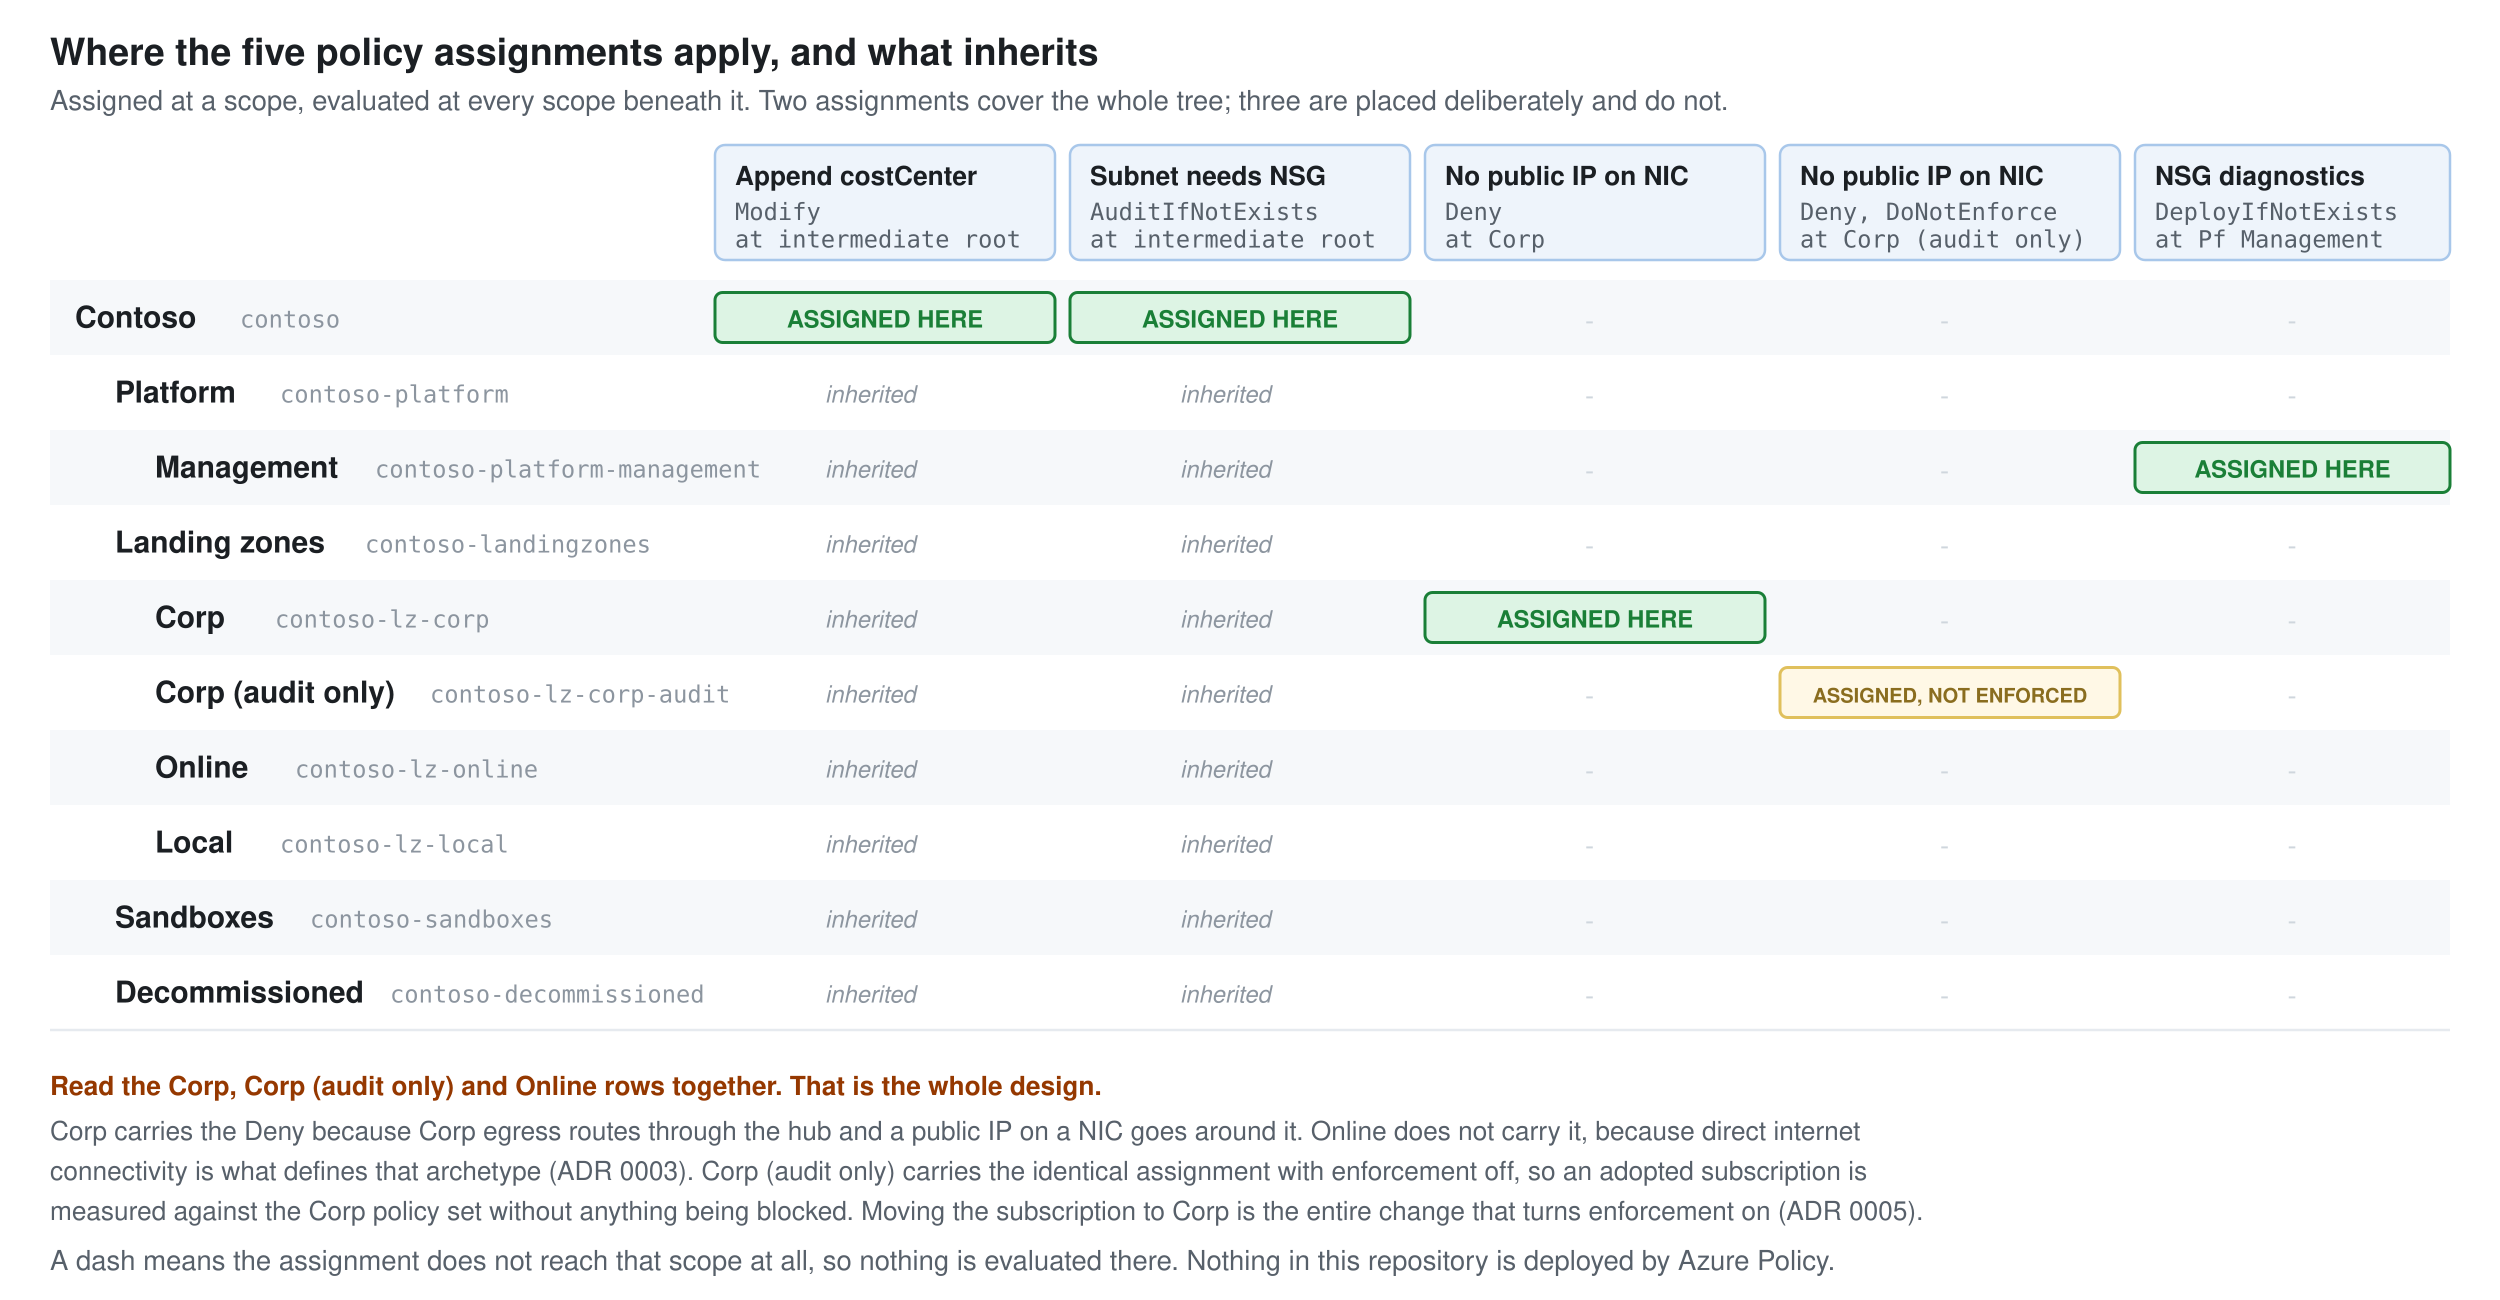
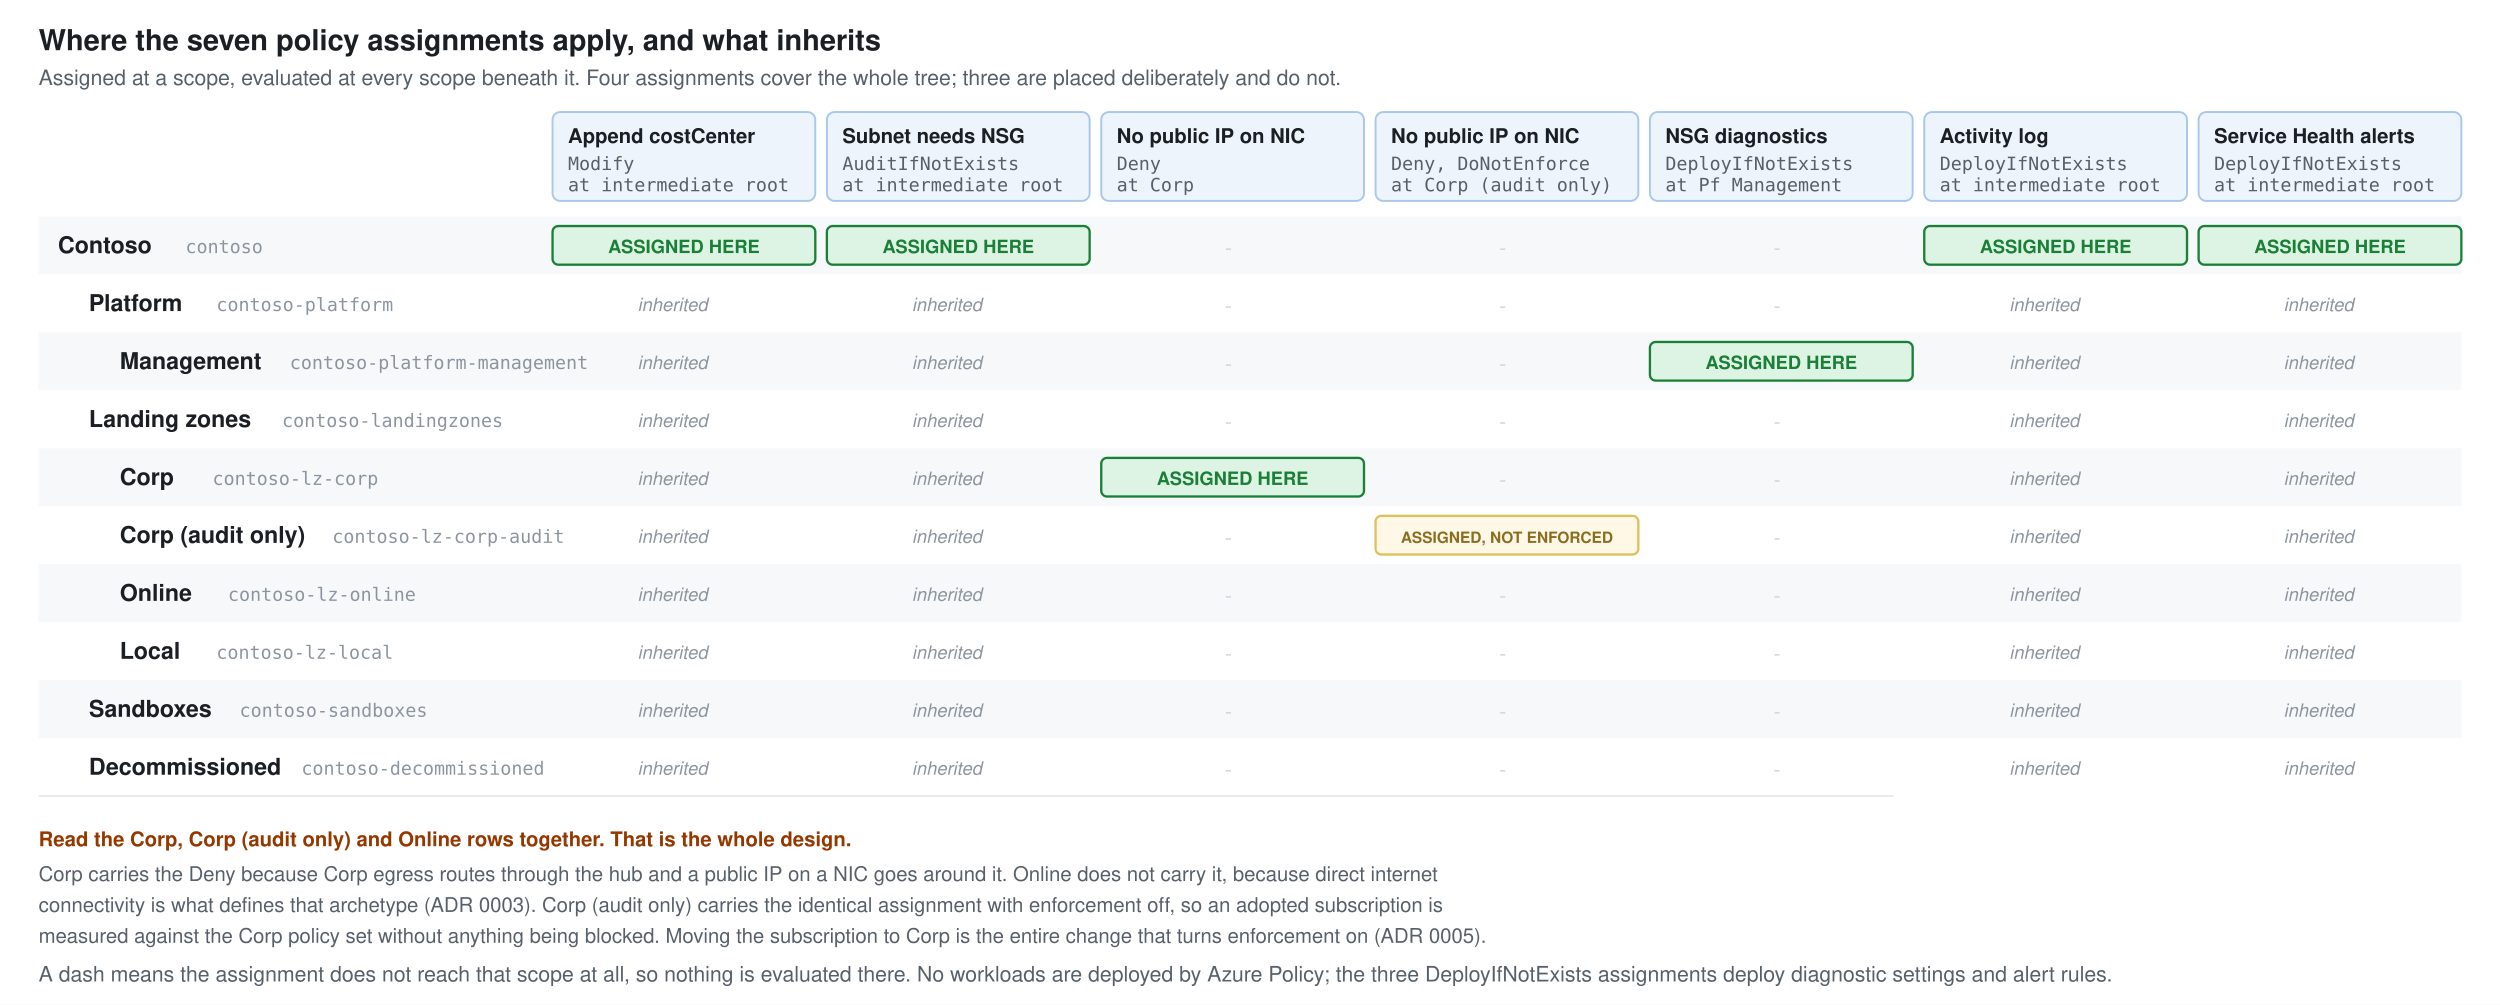
- <svg xmlns="http://www.w3.org/2000/svg" viewBox="0 0 1000 520" width="1000" height="520" font-family="ui-sans-serif, -apple-system, Segoe UI, Helvetica, Arial, sans-serif">
+ <svg xmlns="http://www.w3.org/2000/svg" viewBox="0 0 1294 520" width="1294" height="520" font-family="ui-sans-serif, -apple-system, Segoe UI, Helvetica, Arial, sans-serif">
  <style>
    .hdr    { fill: #eef4fb; stroke: #a8c7ea; stroke-width: 1; rx: 4; }
    .rowa   { fill: #ffffff; }
    .rowb   { fill: #f6f8fa; }
    .rowl   { stroke: #e6eaef; stroke-width: 1; }
    .assign { fill: #ddf4e4; stroke: #1a7f37; stroke-width: 1.2; rx: 3; }
    .audit  { fill: #fff8e6; stroke: #e0c05c; stroke-width: 1.2; rx: 3; }
    .title  { fill: #1b1f23; font-size: 15px; font-weight: 700; }
    .cap    { fill: #57606a; font-size: 11px; }
    .colh   { fill: #1b1f23; font-size: 10.5px; font-weight: 700; }
    .colhs  { fill: #57606a; font-size: 9.5px; font-family: ui-monospace, SFMono-Regular, Menlo, Consolas, monospace; }
    .mg     { fill: #1b1f23; font-size: 12px; font-weight: 600; }
    .mgid   { fill: #8c959f; font-size: 9.5px; font-family: ui-monospace, SFMono-Regular, Menlo, Consolas, monospace; }
    .atxt   { fill: #1a7f37; font-size: 9.5px; font-weight: 700; }
    .autxt  { fill: #8a6d1f; font-size: 8px; font-weight: 700; }
    .inh    { fill: #8c959f; font-size: 9.5px; font-style: italic; }
    .none   { fill: #cfd6dd; font-size: 11px; }
    .note   { fill: #57606a; font-size: 10.5px; }
    .flag   { fill: #953800; font-size: 10.5px; font-weight: 600; }
    .bg     { fill: #ffffff; }

    /* Readable on a dark page. GitHub renders this from the reader's
       browser setting, so the diagram follows the surrounding theme. */
    @media (prefers-color-scheme: dark) {
      .hdr    { fill: #1a2b3d; stroke: #5288bd; stroke-width: 1; rx: 4; }
      .rowa   { fill: #232a35; }
      .rowb   { fill: #262e3a; }
      .rowl   { stroke: #2e3743; stroke-width: 1; }
      .assign { fill: #14321f; stroke: #46c464; stroke-width: 1.2; rx: 3; }
      .audit  { fill: #2f2917; stroke: #907a33; stroke-width: 1.2; rx: 3; }
      .title  { fill: #e8eef4; font-size: 15px; font-weight: 700; }
      .cap    { fill: #a7b1bd; font-size: 11px; }
      .colh   { fill: #e8eef4; font-size: 10.5px; font-weight: 700; }
      .colhs  { fill: #a7b1bd; font-size: 9.5px; font-family: ui-monospace, SFMono-Regular, Menlo, Consolas, monospace; }
      .mg     { fill: #e8eef4; font-size: 12px; font-weight: 600; }
      .mgid   { fill: #808b98; font-size: 9.5px; font-family: ui-monospace, SFMono-Regular, Menlo, Consolas, monospace; }
      .atxt   { fill: #46c464; font-size: 9.5px; font-weight: 700; }
      .autxt  { fill: #dcb95a; font-size: 8px; font-weight: 700; }
      .inh    { fill: #808b98; font-size: 9.5px; font-style: italic; }
      .none   { fill: #414b59; font-size: 11px; }
      .note   { fill: #a7b1bd; font-size: 10.5px; }
      .flag   { fill: #e8944e; font-size: 10.5px; font-weight: 600; }
      .bg     { fill: #1b212b; }
    }
  </style>
-   <rect class="bg" x="0" y="0" width="1000" height="520" />
-   <text class="title" x="20" y="26">Where the five policy assignments apply, and what inherits</text>
-   <text class="cap" x="20" y="44">Assigned at a scope, evaluated at every scope beneath it. Two assignments cover the whole tree; three are placed deliberately and do not.</text>
+   <rect class="bg" x="0" y="0" width="1294" height="520" />
+   <text class="title" x="20" y="26">Where the seven policy assignments apply, and what inherits</text>
+   <text class="cap" x="20" y="44">Assigned at a scope, evaluated at every scope beneath it. Four assignments cover the whole tree; three are placed deliberately and do not.</text>
  <rect class="hdr" x="286" y="58" width="136" height="46" />
  <text class="colh" x="294" y="74">Append costCenter</text>
  <text class="colhs" x="294" y="88">Modify</text>
  <text class="colhs" x="294" y="99">at intermediate root</text>
  <rect class="hdr" x="428" y="58" width="136" height="46" />
  <text class="colh" x="436" y="74">Subnet needs NSG</text>
  <text class="colhs" x="436" y="88">AuditIfNotExists</text>
  <text class="colhs" x="436" y="99">at intermediate root</text>
  <rect class="hdr" x="570" y="58" width="136" height="46" />
  <text class="colh" x="578" y="74">No public IP on NIC</text>
  <text class="colhs" x="578" y="88">Deny</text>
  <text class="colhs" x="578" y="99">at Corp</text>
  <rect class="hdr" x="712" y="58" width="136" height="46" />
  <text class="colh" x="720" y="74">No public IP on NIC</text>
  <text class="colhs" x="720" y="88">Deny, DoNotEnforce</text>
  <text class="colhs" x="720" y="99">at Corp (audit only)</text>
-   <rect class="hdr" x="854" y="58" width="126" height="46" />
+   <rect class="hdr" x="854" y="58" width="136" height="46" />
  <text class="colh" x="862" y="74">NSG diagnostics</text>
  <text class="colhs" x="862" y="88">DeployIfNotExists</text>
  <text class="colhs" x="862" y="99">at Pf Management</text>
-   <rect class="rowb" x="20" y="112" width="960" height="30" />
+   <rect class="hdr" x="996" y="58" width="136" height="46" />
+   <text class="colh" x="1004" y="74">Activity log</text>
+   <text class="colhs" x="1004" y="88">DeployIfNotExists</text>
+   <text class="colhs" x="1004" y="99">at intermediate root</text>
+   <rect class="hdr" x="1138" y="58" width="136" height="46" />
+   <text class="colh" x="1146" y="74">Service Health alerts</text>
+   <text class="colhs" x="1146" y="88">DeployIfNotExists</text>
+   <text class="colhs" x="1146" y="99">at intermediate root</text>
+   <rect class="rowb" x="20" y="112" width="1254" height="30" />
  <text class="mg" x="30" y="131">Contoso</text>
  <text class="mgid" x="96" y="131">contoso</text>
  <rect class="assign" x="286" y="117" width="136" height="20" />
  <text class="atxt" x="354" y="131" text-anchor="middle">ASSIGNED HERE</text>
  <rect class="assign" x="428" y="117" width="136" height="20" />
  <text class="atxt" x="496" y="131" text-anchor="middle">ASSIGNED HERE</text>
  <text class="none" x="634" y="132">-</text>
  <text class="none" x="776" y="132">-</text>
-   <text class="none" x="915" y="132">-</text>
-   <rect class="rowa" x="20" y="142" width="960" height="30" />
+   <text class="none" x="918" y="132">-</text>
+   <rect class="assign" x="996" y="117" width="136" height="20" />
+   <text class="atxt" x="1064" y="131" text-anchor="middle">ASSIGNED HERE</text>
+   <rect class="assign" x="1138" y="117" width="136" height="20" />
+   <text class="atxt" x="1206" y="131" text-anchor="middle">ASSIGNED HERE</text>
+   <rect class="rowa" x="20" y="142" width="1254" height="30" />
  <text class="mg" x="46" y="161">Platform</text>
  <text class="mgid" x="112" y="161">contoso-platform</text>
  <text class="inh" x="330" y="161">inherited</text>
  <text class="inh" x="472" y="161">inherited</text>
  <text class="none" x="634" y="162">-</text>
  <text class="none" x="776" y="162">-</text>
-   <text class="none" x="915" y="162">-</text>
-   <rect class="rowb" x="20" y="172" width="960" height="30" />
+   <text class="none" x="918" y="162">-</text>
+   <text class="inh" x="1040" y="161">inherited</text>
+   <text class="inh" x="1182" y="161">inherited</text>
+   <rect class="rowb" x="20" y="172" width="1254" height="30" />
  <text class="mg" x="62" y="191">Management</text>
  <text class="mgid" x="150" y="191">contoso-platform-management</text>
  <text class="inh" x="330" y="191">inherited</text>
  <text class="inh" x="472" y="191">inherited</text>
  <text class="none" x="634" y="192">-</text>
  <text class="none" x="776" y="192">-</text>
-   <rect class="assign" x="854" y="177" width="126" height="20" />
-   <text class="atxt" x="917" y="191" text-anchor="middle">ASSIGNED HERE</text>
-   <rect class="rowa" x="20" y="202" width="960" height="30" />
+   <rect class="assign" x="854" y="177" width="136" height="20" />
+   <text class="atxt" x="922" y="191" text-anchor="middle">ASSIGNED HERE</text>
+   <text class="inh" x="1040" y="191">inherited</text>
+   <text class="inh" x="1182" y="191">inherited</text>
+   <rect class="rowa" x="20" y="202" width="1254" height="30" />
  <text class="mg" x="46" y="221">Landing zones</text>
  <text class="mgid" x="146" y="221">contoso-landingzones</text>
  <text class="inh" x="330" y="221">inherited</text>
  <text class="inh" x="472" y="221">inherited</text>
  <text class="none" x="634" y="222">-</text>
  <text class="none" x="776" y="222">-</text>
-   <text class="none" x="915" y="222">-</text>
-   <rect class="rowb" x="20" y="232" width="960" height="30" />
+   <text class="none" x="918" y="222">-</text>
+   <text class="inh" x="1040" y="221">inherited</text>
+   <text class="inh" x="1182" y="221">inherited</text>
+   <rect class="rowb" x="20" y="232" width="1254" height="30" />
  <text class="mg" x="62" y="251">Corp</text>
  <text class="mgid" x="110" y="251">contoso-lz-corp</text>
  <text class="inh" x="330" y="251">inherited</text>
  <text class="inh" x="472" y="251">inherited</text>
  <rect class="assign" x="570" y="237" width="136" height="20" />
  <text class="atxt" x="638" y="251" text-anchor="middle">ASSIGNED HERE</text>
  <text class="none" x="776" y="252">-</text>
-   <text class="none" x="915" y="252">-</text>
-   <rect class="rowa" x="20" y="262" width="960" height="30" />
+   <text class="none" x="918" y="252">-</text>
+   <text class="inh" x="1040" y="251">inherited</text>
+   <text class="inh" x="1182" y="251">inherited</text>
+   <rect class="rowa" x="20" y="262" width="1254" height="30" />
  <text class="mg" x="62" y="281">Corp (audit only)</text>
  <text class="mgid" x="172" y="281">contoso-lz-corp-audit</text>
  <text class="inh" x="330" y="281">inherited</text>
  <text class="inh" x="472" y="281">inherited</text>
  <text class="none" x="634" y="282">-</text>
  <rect class="audit" x="712" y="267" width="136" height="20" />
  <text class="autxt" x="780" y="281" text-anchor="middle">ASSIGNED, NOT ENFORCED</text>
-   <text class="none" x="915" y="282">-</text>
-   <rect class="rowb" x="20" y="292" width="960" height="30" />
+   <text class="none" x="918" y="282">-</text>
+   <text class="inh" x="1040" y="281">inherited</text>
+   <text class="inh" x="1182" y="281">inherited</text>
+   <rect class="rowb" x="20" y="292" width="1254" height="30" />
  <text class="mg" x="62" y="311">Online</text>
  <text class="mgid" x="118" y="311">contoso-lz-online</text>
  <text class="inh" x="330" y="311">inherited</text>
  <text class="inh" x="472" y="311">inherited</text>
  <text class="none" x="634" y="312">-</text>
  <text class="none" x="776" y="312">-</text>
-   <text class="none" x="915" y="312">-</text>
-   <rect class="rowa" x="20" y="322" width="960" height="30" />
+   <text class="none" x="918" y="312">-</text>
+   <text class="inh" x="1040" y="311">inherited</text>
+   <text class="inh" x="1182" y="311">inherited</text>
+   <rect class="rowa" x="20" y="322" width="1254" height="30" />
  <text class="mg" x="62" y="341">Local</text>
  <text class="mgid" x="112" y="341">contoso-lz-local</text>
  <text class="inh" x="330" y="341">inherited</text>
  <text class="inh" x="472" y="341">inherited</text>
  <text class="none" x="634" y="342">-</text>
  <text class="none" x="776" y="342">-</text>
-   <text class="none" x="915" y="342">-</text>
-   <rect class="rowb" x="20" y="352" width="960" height="30" />
+   <text class="none" x="918" y="342">-</text>
+   <text class="inh" x="1040" y="341">inherited</text>
+   <text class="inh" x="1182" y="341">inherited</text>
+   <rect class="rowb" x="20" y="352" width="1254" height="30" />
  <text class="mg" x="46" y="371">Sandboxes</text>
  <text class="mgid" x="124" y="371">contoso-sandboxes</text>
  <text class="inh" x="330" y="371">inherited</text>
  <text class="inh" x="472" y="371">inherited</text>
  <text class="none" x="634" y="372">-</text>
  <text class="none" x="776" y="372">-</text>
-   <text class="none" x="915" y="372">-</text>
-   <rect class="rowa" x="20" y="382" width="960" height="30" />
+   <text class="none" x="918" y="372">-</text>
+   <text class="inh" x="1040" y="371">inherited</text>
+   <text class="inh" x="1182" y="371">inherited</text>
+   <rect class="rowa" x="20" y="382" width="1254" height="30" />
  <text class="mg" x="46" y="401">Decommissioned</text>
  <text class="mgid" x="156" y="401">contoso-decommissioned</text>
  <text class="inh" x="330" y="401">inherited</text>
  <text class="inh" x="472" y="401">inherited</text>
  <text class="none" x="634" y="402">-</text>
  <text class="none" x="776" y="402">-</text>
-   <text class="none" x="915" y="402">-</text>
+   <text class="none" x="918" y="402">-</text>
  <line class="rowl" x1="20" y1="412" x2="980" y2="412" />
  <text class="flag" x="20" y="438">Read the Corp, Corp (audit only) and Online rows together. That is the whole design.</text>
+   <text class="inh" x="1040" y="401">inherited</text>
+   <text class="inh" x="1182" y="401">inherited</text>
  <text class="note" x="20" y="456">Corp carries the Deny because Corp egress routes through the hub and a public IP on a NIC goes around it. Online does not carry it, because direct internet</text>
  <text class="note" x="20" y="472">connectivity is what defines that archetype (ADR 0003). Corp (audit only) carries the identical assignment with enforcement off, so an adopted subscription is</text>
  <text class="note" x="20" y="488">measured against the Corp policy set without anything being blocked. Moving the subscription to Corp is the entire change that turns enforcement on (ADR 0005).</text>
-   <text class="cap" x="20" y="508">A dash means the assignment does not reach that scope at all, so nothing is evaluated there. Nothing in this repository is deployed by Azure Policy.</text>
+   <text class="cap" x="20" y="508">A dash means the assignment does not reach that scope at all, so nothing is evaluated there. No workloads are deployed by Azure Policy; the three DeployIfNotExists assignments deploy diagnostic settings and alert rules.</text>
</svg>
